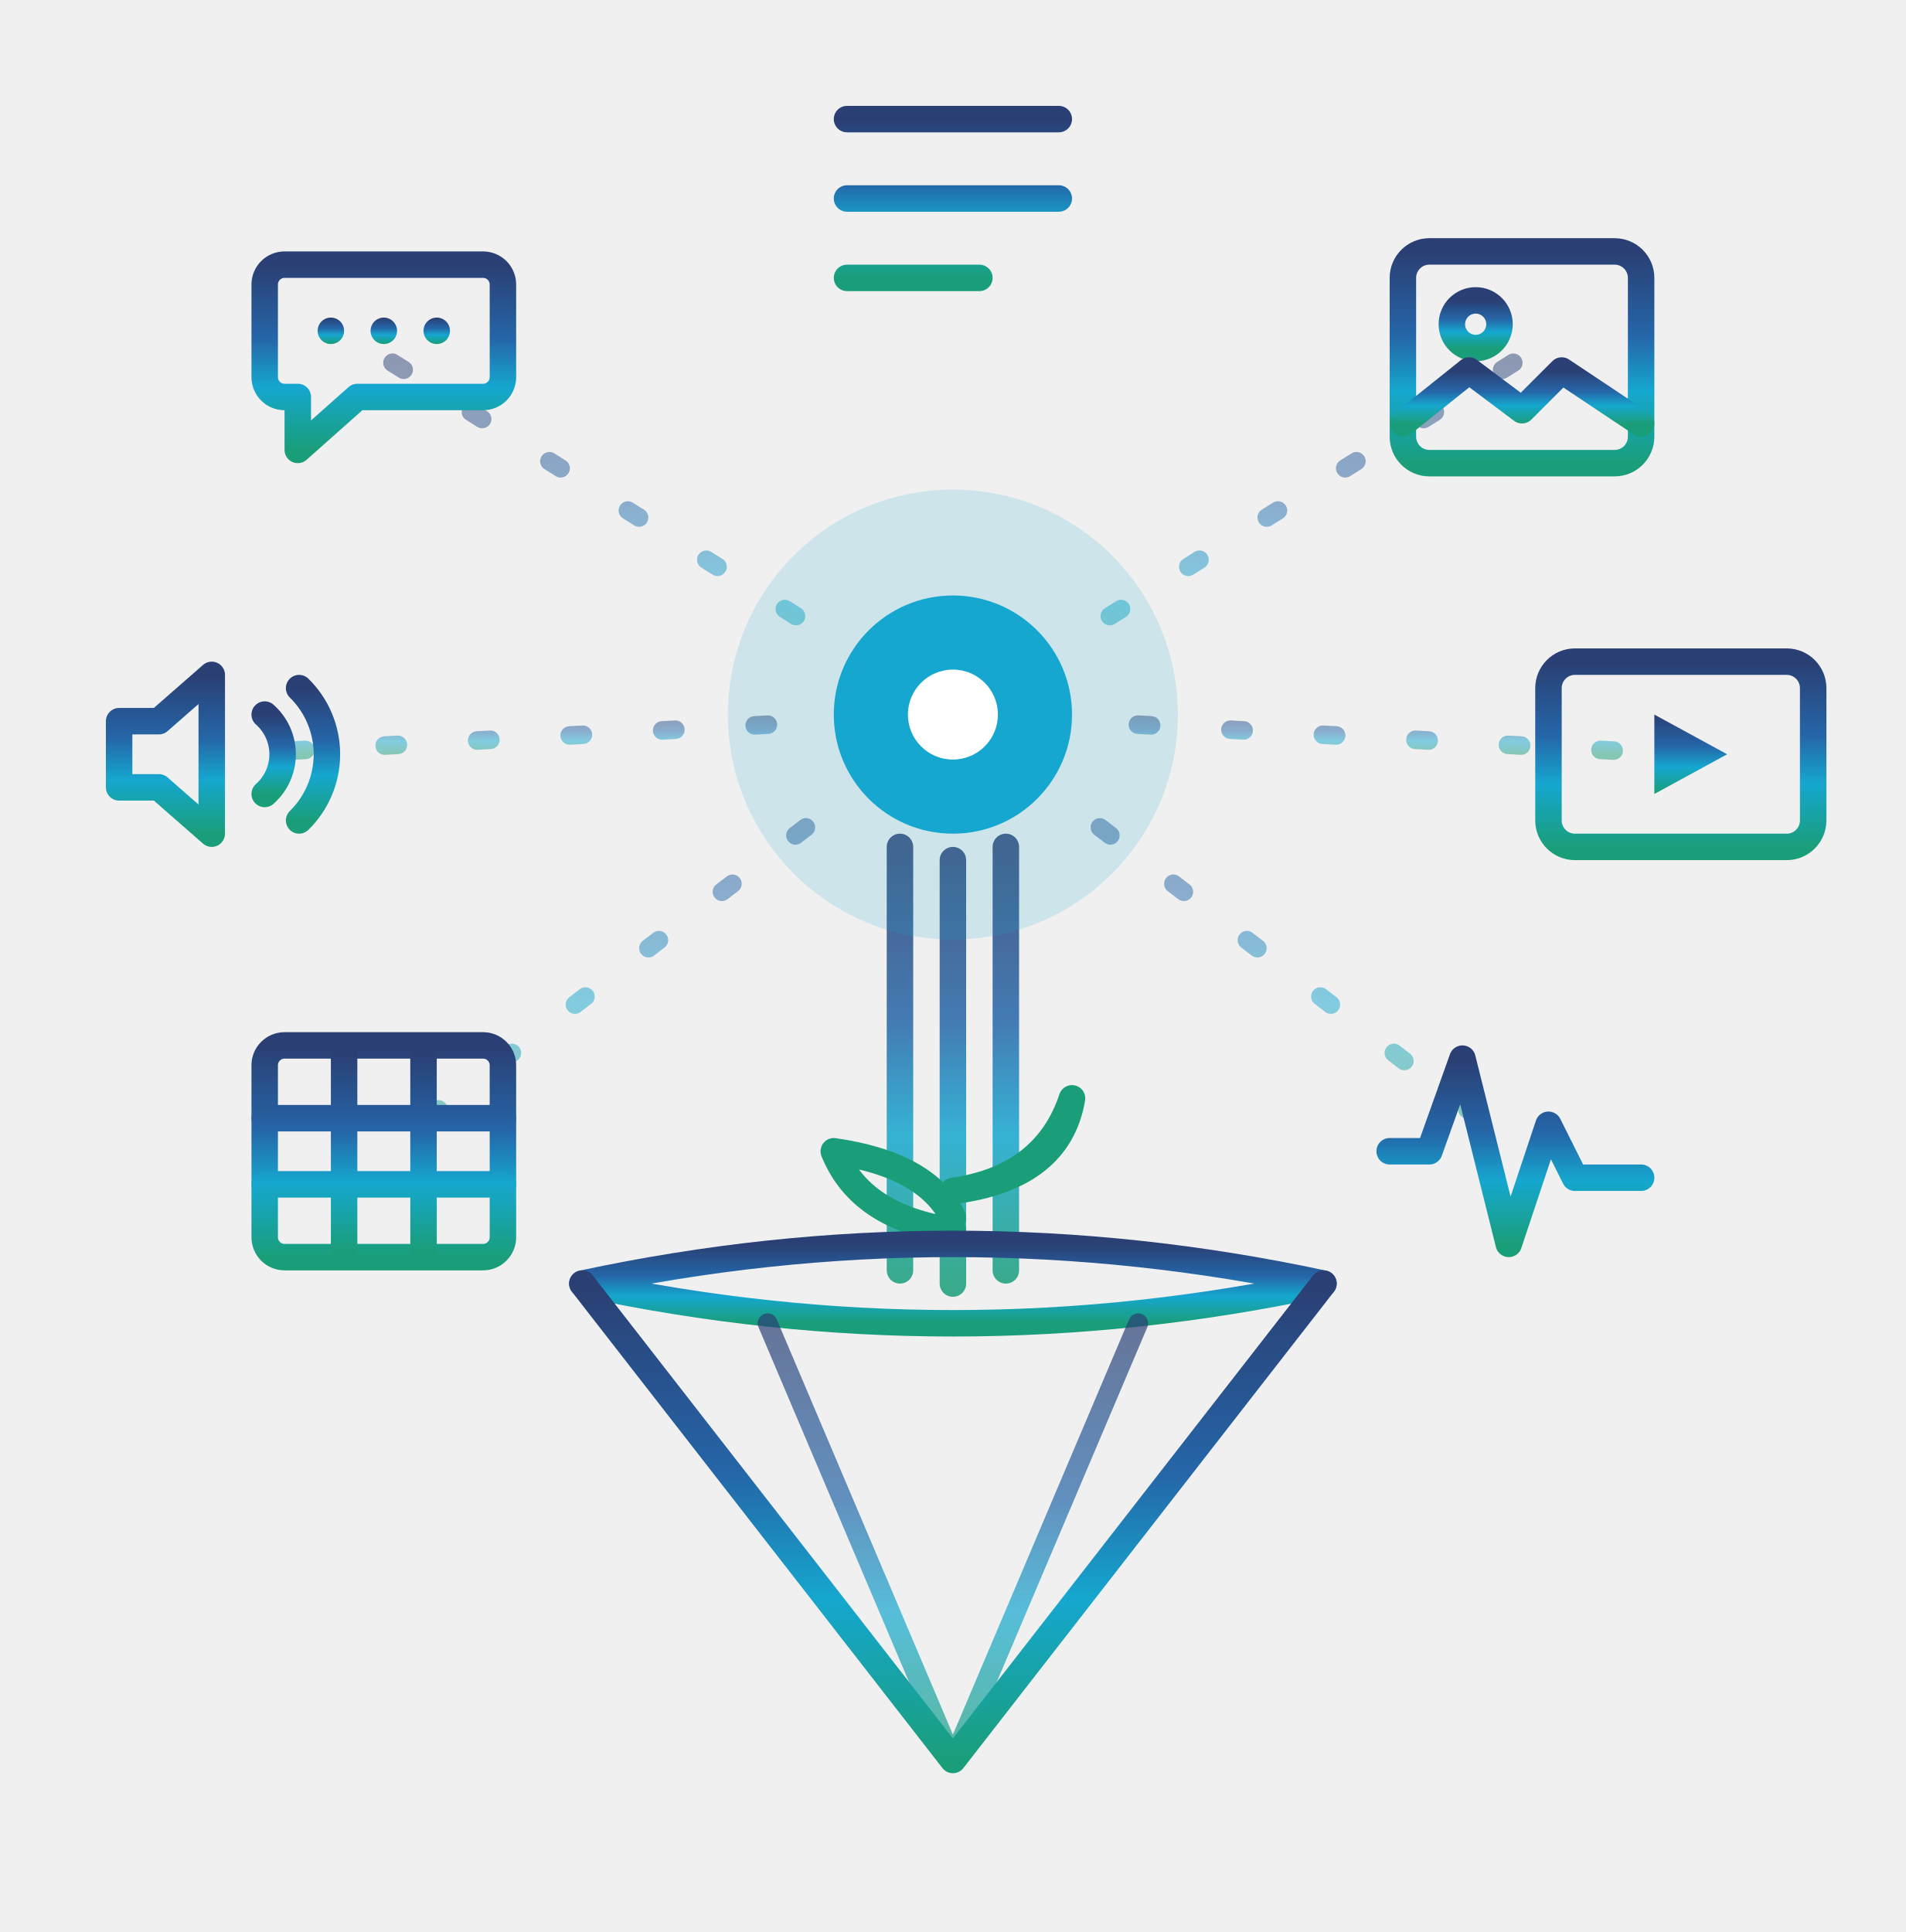
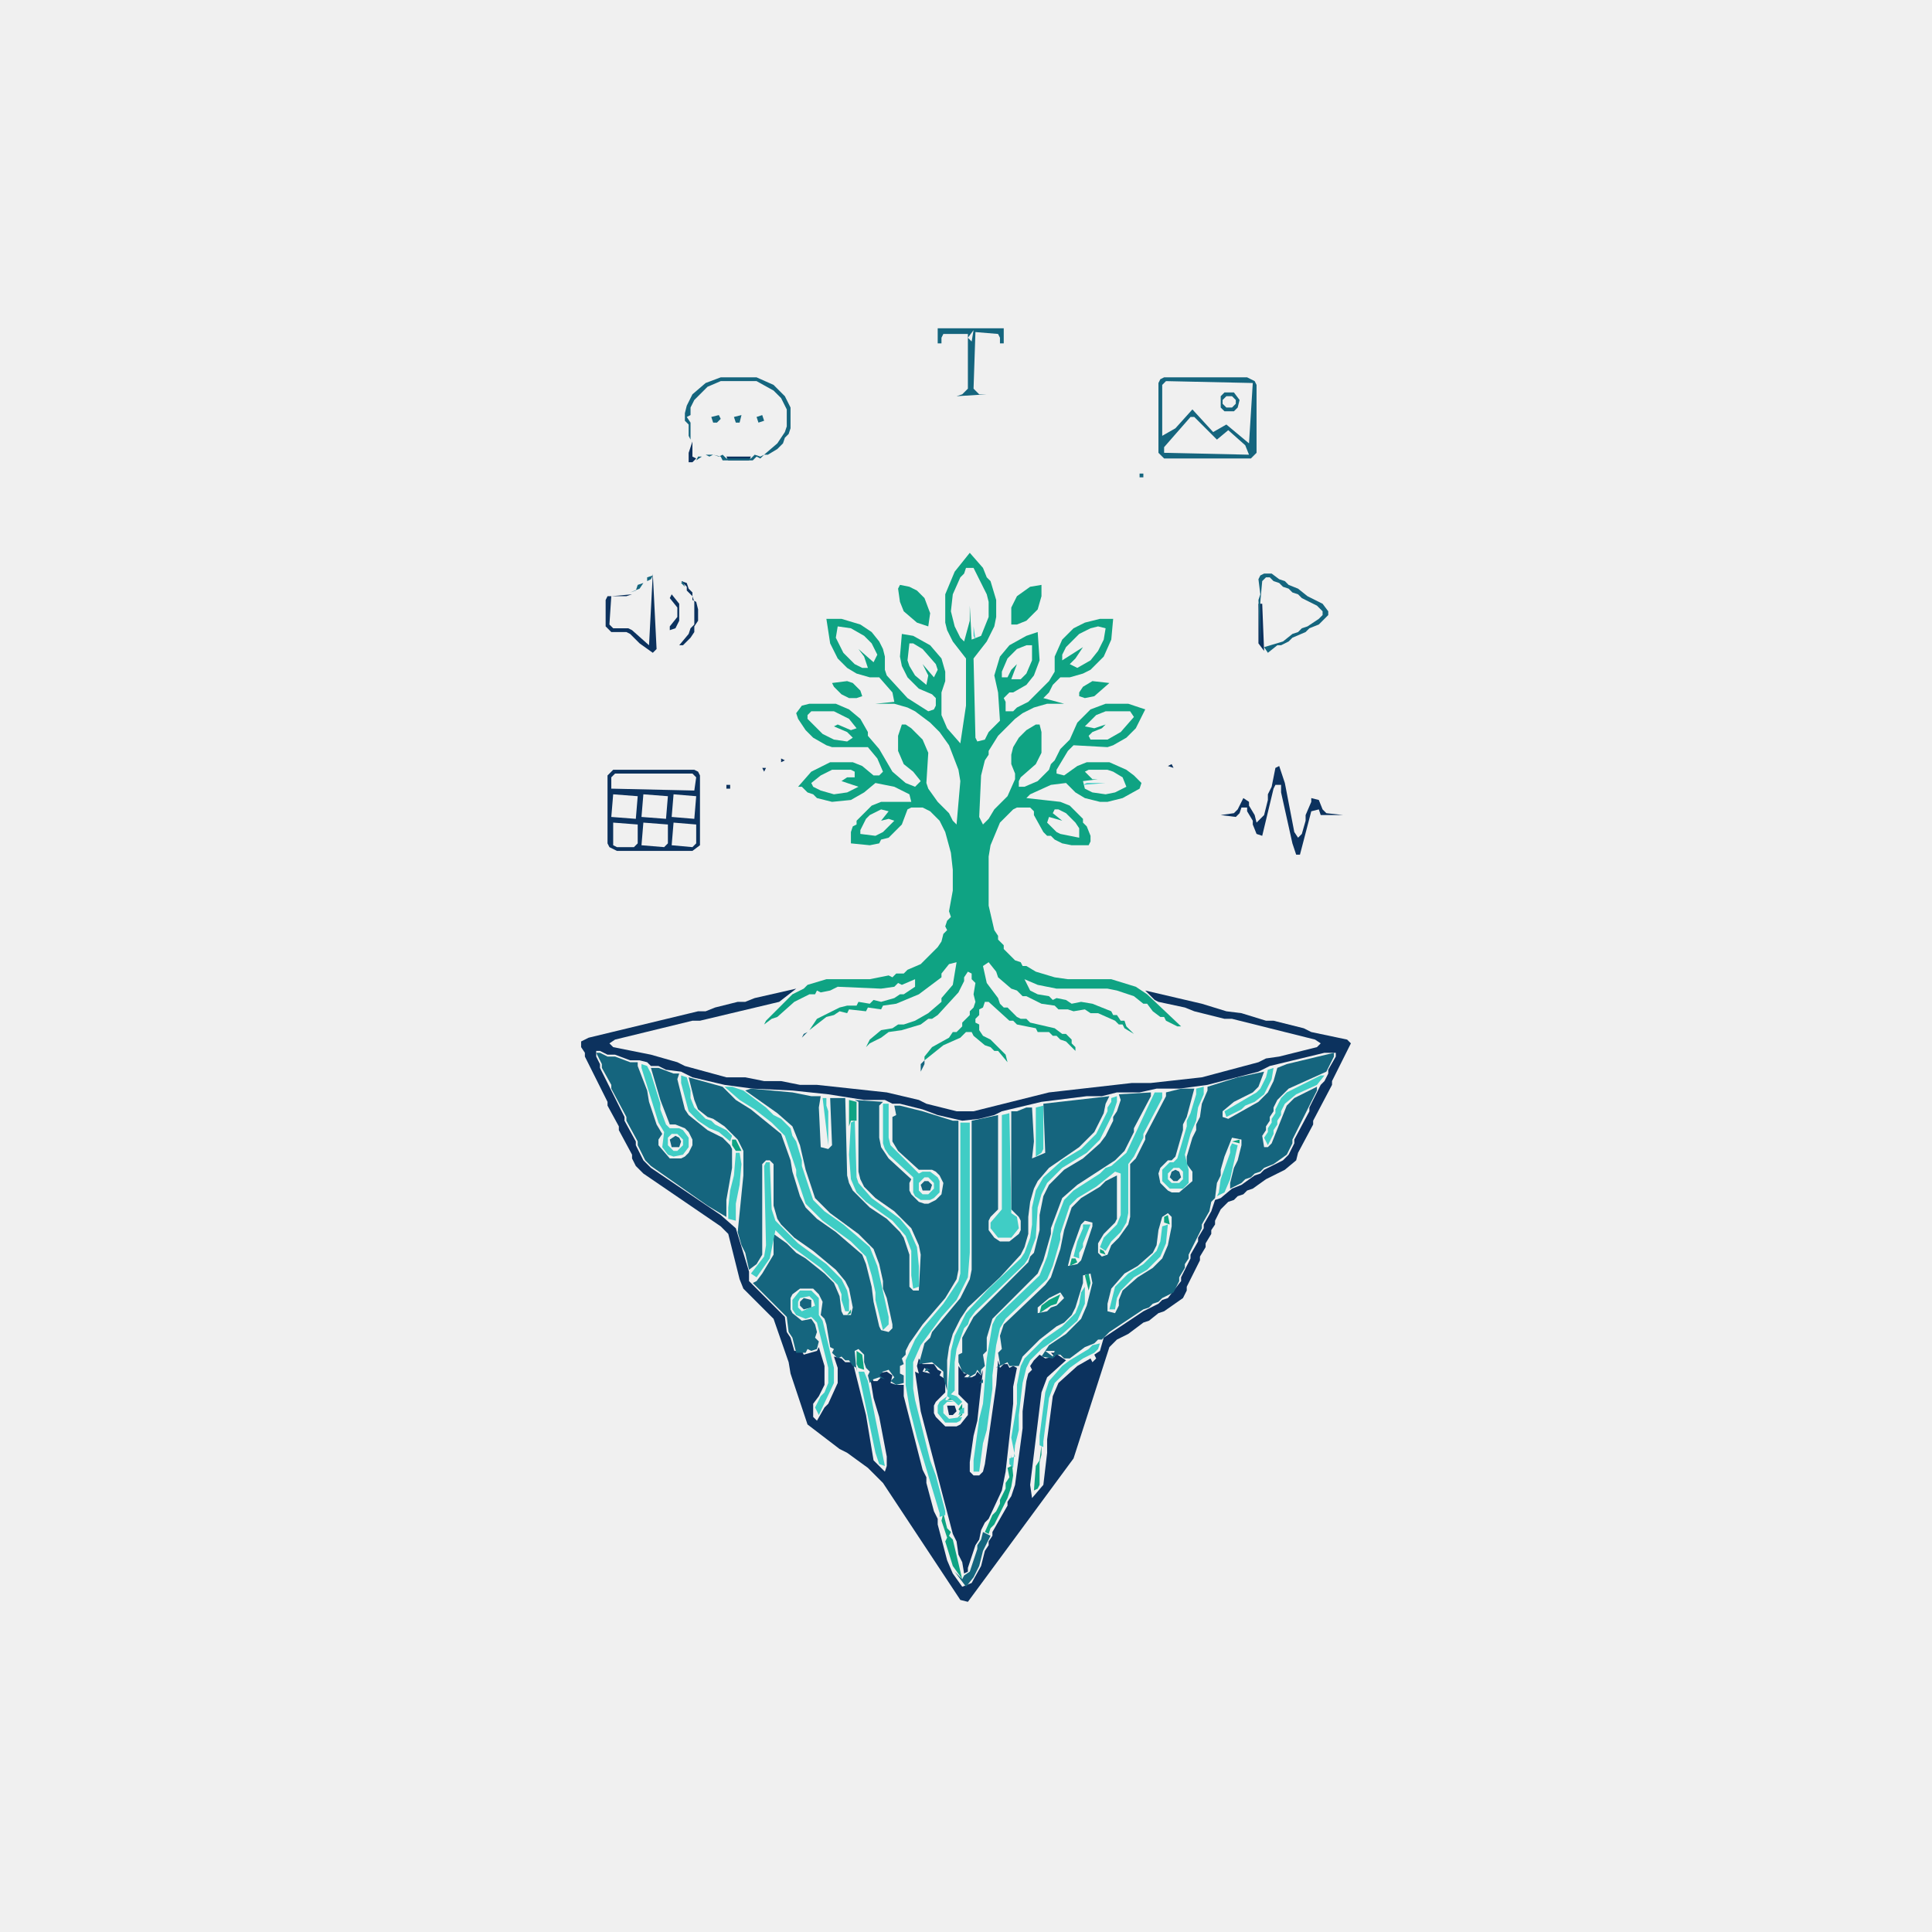
- <svg xmlns="http://www.w3.org/2000/svg" viewBox="0 0 144 146" role="img" aria-label="RISE-LAMD — seven data modalities converge into one knowledge node">
-   <defs>
-     <linearGradient id="brand" x1="0" y1="0" x2="0" y2="1">
-       <stop offset="0" stop-color="#2a3f73" />
-       <stop offset="0.4" stop-color="#2566a8" />
-       <stop offset="0.66" stop-color="#15a7cf" />
-       <stop offset="1" stop-color="#1a9e7a" />
-     </linearGradient>
-     <style>
-       .s    { fill:none; stroke:url(#brand); stroke-width:2; stroke-linecap:round; stroke-linejoin:round; }
-       .fill { fill:url(#brand); stroke:none; }
-       .ray  { fill:none; stroke:url(#brand); stroke-width:1.4; stroke-dasharray:1 6; stroke-linecap:round; opacity:0.5; }
-       .node { fill:#15a7cf; }
-       .glow { fill:#15a7cf; opacity:0.16; }
-       .core { fill:#ffffff; }
-       .grow { fill:none; stroke:#1a9e7a; stroke-width:2; stroke-linecap:round; stroke-linejoin:round; }
-     </style>
-     <g id="ic-text" class="s">
-       <path d="M4 6h16M4 12h16M4 18h10" />
-     </g>
-     <g id="ic-dialogue" class="s">
-       <path d="M3 6.5A1.5 1.5 0 0 1 4.5 5h15A1.5 1.5 0 0 1 21 6.5v7A1.5 1.5 0 0 1 19.5 15H10l-4.5 4V15H4.5A1.5 1.5 0 0 1 3 13.5z" />
-       <circle class="fill" cx="8" cy="10" r="1" />
-       <circle class="fill" cx="12" cy="10" r="1" />
-       <circle class="fill" cx="16" cy="10" r="1" />
-     </g>
-     <g id="ic-image" class="s">
-       <rect x="3" y="4" width="18" height="16" rx="2" />
-       <circle cx="8.5" cy="9.5" r="1.8" />
-       <path d="M3 17l5-4 4 3 3-3 6 4" />
-     </g>
-     <g id="ic-audio" class="s">
-       <path d="M4 9.5h3l4-3.5v12l-4-3.5H4z" />
-       <path d="M15 9a4 4 0 0 1 0 6" />
-       <path d="M17.6 7a7 7 0 0 1 0 10" />
-     </g>
-     <g id="ic-video" class="s">
-       <rect x="2" y="5" width="20" height="14" rx="2" />
-       <path class="fill" d="M10 9l5.5 3-5.5 3z" />
-     </g>
-     <g id="ic-table" class="s">
-       <rect x="3" y="4" width="18" height="16" rx="1.5" />
-       <path d="M3 9.5h18M3 14.5h18M9 4.5v15M15 4.5v15" />
-     </g>
-     <g id="ic-signal" class="s">
-       <path d="M2 12h3l2.5-7 3.5 14 3-9 2 4h5" />
-     </g>
-   </defs>
-   <g class="ray">
-     <path d="M72 54 72 15" />
-     <path d="M72 54 29 27" />
-     <path d="M72 54 115 27" />
-     <path d="M72 54 17 57" />
-     <path d="M72 54 127 57" />
-     <path d="M72 54 29 87" />
-     <path d="M72 54 115 87" />
-   </g>
-   <use href="#ic-text" x="60" y="3" />
-   <use href="#ic-dialogue" x="17" y="15" />
-   <use href="#ic-image" x="103" y="15" />
-   <use href="#ic-audio" x="5" y="45" />
-   <use href="#ic-video" x="115" y="45" />
-   <use href="#ic-table" x="17" y="75" />
-   <use href="#ic-signal" x="103" y="75" />
-   <path class="s" d="M68 64V96M72 65V97M76 64V96" stroke-width="1.7" opacity="0.85" />
-   <g class="grow">
-     <path d="M72 93q-7-1-9-6 7 1 9 5" />
-     <path d="M72 90q7-1 9-7-1 6-9 7" />
-   </g>
-   <g class="s">
-     <path d="M44 97Q72 91 100 97Q72 103 44 97Z" />
-     <path d="M44 97 72 133 100 97" />
-     <path d="M58 100 72 133M86 100 72 133" stroke-width="1.5" opacity="0.7" />
-   </g>
-   <circle class="glow" cx="72" cy="54" r="17" />
-   <circle class="node" cx="72" cy="54" r="9" />
-   <circle class="core" cx="72" cy="54" r="3.4" />
+ <svg xmlns="http://www.w3.org/2000/svg" viewBox="0 0 1024 1024" width="100%" height="100%">
+   <style> path { fill-rule: evenodd; } </style>
+   <path d="M 502,745 L 503,750 L 505,750 L 507,748 L 506,745 Z M 487,720 L 486,724 L 487,728 L 485,727 L 488,748 L 505,813 L 507,817 L 508,824 L 510,828 L 511,834 L 513,833 L 513,831 L 517,819 L 519,816 L 520,811 L 522,807 L 524,805 L 531,790 L 533,780 L 537,744 L 537,735 L 539,725 L 537,724 L 535,725 L 534,723 L 532,723 L 530,725 L 529,721 L 528,734 L 522,776 L 521,780 L 519,782 L 516,782 L 514,780 L 514,775 L 516,761 L 518,753 L 521,726 L 520,729 L 518,727 L 517,729 L 515,730 L 511,730 L 513,728 L 511,728 L 508,724 L 508,739 L 513,744 L 513,750 L 509,755 L 507,756 L 501,756 L 496,751 L 495,749 L 495,745 L 496,743 L 501,738 L 501,731 L 498,729 L 499,727 L 497,726 L 495,723 L 489,723 Z M 490,725 L 493,728 L 489,727 Z M 308,552 L 308,555 L 310,558 L 310,560 L 322,584 L 322,586 L 328,597 L 328,599 L 335,612 L 335,614 L 337,618 L 341,622 L 382,650 L 386,654 L 392,678 L 394,683 L 410,699 L 418,722 L 419,728 L 428,755 L 445,768 L 449,770 L 460,778 L 468,786 L 509,848 L 513,849 L 569,773 L 588,714 L 592,710 L 598,707 L 606,701 L 609,700 L 614,696 L 617,695 L 627,688 L 629,684 L 629,682 L 636,668 L 636,666 L 639,661 L 639,659 L 642,654 L 642,652 L 644,649 L 644,647 L 647,641 L 651,637 L 654,636 L 656,634 L 659,633 L 661,631 L 664,630 L 671,625 L 681,620 L 687,615 L 688,611 L 696,596 L 696,594 L 706,575 L 706,573 L 716,553 L 714,551 L 695,547 L 691,545 L 675,541 L 671,541 L 658,537 L 650,536 L 637,532 L 607,525 L 612,530 L 614,531 L 628,534 L 633,536 L 649,540 L 653,540 L 697,551 L 700,553 L 698,555 L 678,560 L 671,561 L 667,563 L 637,571 L 610,574 L 600,574 L 556,579 L 516,589 L 507,589 L 491,585 L 487,583 L 470,579 L 433,575 L 424,575 L 414,573 L 405,573 L 395,571 L 385,571 L 363,565 L 359,563 L 345,559 L 325,555 L 323,553 L 326,551 L 367,541 L 371,541 L 413,531 L 422,524 L 400,529 L 395,531 L 391,531 L 379,534 L 374,536 L 370,536 L 312,550 Z M 316,557 L 318,557 L 322,559 L 326,559 L 334,562 L 339,562 L 343,563 L 345,565 L 349,565 L 353,567 L 361,568 L 367,571 L 384,575 L 399,577 L 420,578 L 439,580 L 458,583 L 469,583 L 473,585 L 477,585 L 489,588 L 497,591 L 510,594 L 519,593 L 527,591 L 531,589 L 552,584 L 576,581 L 584,581 L 592,579 L 604,579 L 613,577 L 625,577 L 640,575 L 667,568 L 673,565 L 702,558 L 708,558 L 708,560 L 704,567 L 704,569 L 702,573 L 700,575 L 694,587 L 694,589 L 686,604 L 686,606 L 683,612 L 680,615 L 670,620 L 668,622 L 665,623 L 658,628 L 653,630 L 647,635 L 644,636 L 642,642 L 638,649 L 638,651 L 635,656 L 635,658 L 631,665 L 631,667 L 626,677 L 626,679 L 619,688 L 616,689 L 614,691 L 606,695 L 585,709 L 583,716 L 580,718 L 581,720 L 579,722 L 578,720 L 571,724 L 561,733 L 558,740 L 555,763 L 555,770 L 553,787 L 547,794 L 546,787 L 552,738 L 555,730 L 565,721 L 559,717 L 555,717 L 557,717 L 559,719 L 554,720 L 551,718 L 548,721 L 546,724 L 547,726 L 545,728 L 544,732 L 542,748 L 542,757 L 538,787 L 536,793 L 534,796 L 534,798 L 526,812 L 526,814 L 524,817 L 524,819 L 522,822 L 520,830 L 515,839 L 510,841 L 505,834 L 502,827 L 497,808 L 497,805 L 495,801 L 491,786 L 491,783 L 489,779 L 479,740 L 479,734 L 475,734 L 472,733 L 473,729 L 470,727 L 465,728 L 467,730 L 465,732 L 463,732 L 461,729 L 463,741 L 466,751 L 470,772 L 470,777 L 469,780 L 463,774 L 459,750 L 452,722 L 448,722 L 446,720 L 442,719 L 444,725 L 444,733 L 439,744 L 437,746 L 433,753 L 431,751 L 431,744 L 434,740 L 437,734 L 437,724 L 434,714 L 433,716 L 426,718 L 425,716 L 421,716 L 419,709 L 417,706 L 416,698 L 397,679 L 397,674 L 390,651 L 382,644 L 345,619 L 341,615 L 337,607 L 337,605 L 331,594 L 331,592 L 318,566 L 318,564 L 316,560 Z M 385,416 L 385,418 L 387,418 L 387,416 Z M 322,411 L 322,447 L 323,449 L 327,451 L 367,451 L 371,448 L 371,411 L 370,409 L 368,408 L 325,408 Z M 357,436 L 369,437 L 369,447 L 367,449 L 356,448 Z M 341,436 L 354,437 L 354,447 L 352,449 L 340,448 Z M 325,436 L 338,437 L 338,447 L 336,449 L 327,449 L 325,448 Z M 357,421 L 369,422 L 368,434 L 356,433 Z M 341,421 L 354,422 L 353,434 L 340,433 Z M 325,421 L 338,422 L 337,434 L 324,433 Z M 324,418 L 324,412 L 326,410 L 367,410 L 369,412 L 368,419 Z M 406,407 L 404,407 L 405,409 Z M 678,406 L 676,407 L 674,417 L 672,421 L 672,424 L 670,432 L 666,436 L 665,432 L 662,427 L 662,425 L 659,423 L 656,429 L 654,431 L 647,432 L 655,433 L 657,431 L 658,428 L 661,428 L 661,430 L 664,435 L 664,437 L 666,442 L 669,443 L 675,418 L 676,416 L 679,416 L 679,420 L 685,447 L 687,453 L 689,453 L 695,430 L 699,429 L 700,432 L 712,432 L 703,431 L 701,429 L 699,424 L 695,423 L 695,425 L 692,432 L 692,435 L 690,442 L 688,444 L 686,441 L 681,415 Z M 619,406 L 622,407 L 621,405 Z M 414,402 L 414,404 L 416,403 Z M 667,320 L 667,341 L 670,345 L 669,320 Z M 356,315 L 355,317 L 359,322 L 359,327 L 355,332 L 355,334 L 358,333 L 360,329 L 360,320 Z M 361,308 L 364,311 L 364,313 L 367,316 L 368,319 L 368,331 L 366,333 L 365,336 L 360,342 L 362,342 L 366,338 L 368,335 L 368,332 L 370,329 L 370,323 L 369,319 L 367,318 L 367,314 L 365,312 L 364,309 Z M 346,304 L 344,342 L 335,334 L 333,333 L 325,333 L 323,331 L 324,316 L 335,315 L 332,316 L 322,316 L 321,318 L 321,332 L 324,335 L 332,335 L 334,336 L 339,341 L 346,346 L 348,344 Z M 385,242 L 386,244 L 397,244 L 398,242 Z M 367,230 L 367,234 L 365,240 L 365,245 L 367,245 L 369,243 L 367,242 Z" fill="#0c325e" />
+   <path d="M 500,802 L 499,806 L 502,815 L 501,817 L 505,830 L 510,837 L 505,816 L 503,814 L 504,812 L 502,810 Z M 536,771 L 536,777 L 534,778 L 535,783 L 533,786 L 533,789 L 530,795 L 530,797 L 528,801 L 526,803 L 522,812 L 524,813 L 525,810 L 527,808 L 534,794 L 536,788 L 537,782 Z M 552,766 L 551,774 L 549,777 L 548,790 L 550,789 L 551,787 L 551,775 L 552,771 Z M 510,744 L 508,747 L 510,749 L 507,752 L 510,750 Z M 507,742 L 505,740 L 502,742 Z M 454,716 L 454,723 L 455,725 L 458,726 L 457,718 Z M 451,694 L 449,697 L 451,696 Z M 562,686 L 556,689 L 552,692 L 551,696 L 557,692 L 560,691 Z M 577,675 L 575,676 L 577,684 L 578,680 Z M 570,667 L 568,667 L 567,671 L 571,669 Z M 583,662 L 583,664 L 586,665 L 585,663 Z M 619,644 L 617,645 L 617,648 L 620,649 Z M 653,605 L 657,606 L 657,604 Z M 388,604 L 388,607 L 390,610 L 393,610 L 390,604 Z M 450,583 L 450,597 L 451,594 L 454,594 L 454,584 Z M 588,362 L 579,361 L 574,364 L 572,367 L 572,369 L 575,370 L 580,369 Z M 441,362 L 442,364 L 446,368 L 450,370 L 454,370 L 457,369 L 456,366 L 452,362 L 449,361 Z M 552,310 L 546,311 L 539,316 L 536,322 L 536,331 L 539,331 L 544,329 L 550,323 L 552,316 Z M 477,310 L 476,312 L 477,319 L 479,324 L 486,330 L 492,332 L 493,325 L 490,317 L 486,313 L 482,311 Z M 438,328 L 440,341 L 444,349 L 449,354 L 454,357 L 461,359 L 466,359 L 473,367 L 474,372 L 464,373 L 474,373 L 481,375 L 485,377 L 493,383 L 498,388 L 503,395 L 508,408 L 509,414 L 507,437 L 505,435 L 503,431 L 497,425 L 492,418 L 491,415 L 492,399 L 489,392 L 483,386 L 480,384 L 478,384 L 476,390 L 476,398 L 479,405 L 484,409 L 488,414 L 485,417 L 480,415 L 473,409 L 466,397 L 460,390 L 460,388 L 456,381 L 450,376 L 443,373 L 429,373 L 425,374 L 422,378 L 423,381 L 427,387 L 431,391 L 438,395 L 441,396 L 460,396 L 465,402 L 468,409 L 466,411 L 463,411 L 457,406 L 452,404 L 440,404 L 430,409 L 423,417 L 425,417 L 428,420 L 431,421 L 433,423 L 441,425 L 451,424 L 458,420 L 464,415 L 474,417 L 482,421 L 483,425 L 467,425 L 462,427 L 454,435 L 454,437 L 452,438 L 451,441 L 451,447 L 461,448 L 466,447 L 467,445 L 471,444 L 478,437 L 481,429 L 483,428 L 489,428 L 493,430 L 498,435 L 501,441 L 504,452 L 505,461 L 505,472 L 503,483 L 504,486 L 502,488 L 501,491 L 502,493 L 500,495 L 499,499 L 497,502 L 488,511 L 481,514 L 479,516 L 475,516 L 473,518 L 471,517 L 461,519 L 438,519 L 428,522 L 426,524 L 420,527 L 406,541 L 405,543 L 409,540 L 412,539 L 421,531 L 429,527 L 432,527 L 433,525 L 435,526 L 440,525 L 444,523 L 467,524 L 474,523 L 476,521 L 478,522 L 485,519 L 485,523 L 479,527 L 477,527 L 474,529 L 467,531 L 463,530 L 461,532 L 455,531 L 454,533 L 449,533 L 445,534 L 433,540 L 429,546 L 438,539 L 442,538 L 445,536 L 449,537 L 450,535 L 459,536 L 460,534 L 467,535 L 468,533 L 475,532 L 487,527 L 499,518 L 499,516 L 503,511 L 507,510 L 505,522 L 499,529 L 499,531 L 492,537 L 485,541 L 479,543 L 476,543 L 473,545 L 467,546 L 461,551 L 459,555 L 461,553 L 467,550 L 471,547 L 478,546 L 488,543 L 492,540 L 494,540 L 497,538 L 508,526 L 511,520 L 511,518 L 513,515 L 515,516 L 515,519 L 517,521 L 516,527 L 517,531 L 516,534 L 514,536 L 514,538 L 510,542 L 510,544 L 507,547 L 505,547 L 503,550 L 494,555 L 490,560 L 490,562 L 500,554 L 509,550 L 512,547 L 515,547 L 516,549 L 522,554 L 525,555 L 527,557 L 529,557 L 534,563 L 533,559 L 525,551 L 521,549 L 519,546 L 519,543 L 517,542 L 517,540 L 519,538 L 519,535 L 521,534 L 522,531 L 524,531 L 535,541 L 537,541 L 539,543 L 549,545 L 550,547 L 556,547 L 558,549 L 560,549 L 562,551 L 565,552 L 570,557 L 570,555 L 568,553 L 568,551 L 565,548 L 563,548 L 559,545 L 546,542 L 544,540 L 541,540 L 539,539 L 534,534 L 532,534 L 530,532 L 529,529 L 523,521 L 521,512 L 524,510 L 528,515 L 529,518 L 536,524 L 539,525 L 542,528 L 544,528 L 552,532 L 559,533 L 561,535 L 566,535 L 569,536 L 575,535 L 578,537 L 582,537 L 591,541 L 593,543 L 595,543 L 596,545 L 601,548 L 597,544 L 596,541 L 594,541 L 592,538 L 590,538 L 589,536 L 579,532 L 573,531 L 568,532 L 565,530 L 560,529 L 558,530 L 556,528 L 550,527 L 546,525 L 543,519 L 550,522 L 560,524 L 587,524 L 592,525 L 601,528 L 606,532 L 608,532 L 611,536 L 615,539 L 617,539 L 618,541 L 624,544 L 628,544 L 626,544 L 608,527 L 602,523 L 589,519 L 566,519 L 559,518 L 549,515 L 544,512 L 542,512 L 541,510 L 538,509 L 532,503 L 532,501 L 529,498 L 529,496 L 527,493 L 524,480 L 524,454 L 525,448 L 530,436 L 537,429 L 539,428 L 546,428 L 548,430 L 548,432 L 553,441 L 555,443 L 557,443 L 559,445 L 563,447 L 568,448 L 577,448 L 578,446 L 578,443 L 576,438 L 574,436 L 574,434 L 567,427 L 562,425 L 544,423 L 546,421 L 557,416 L 565,415 L 570,420 L 575,423 L 583,425 L 587,425 L 595,423 L 604,418 L 605,415 L 601,411 L 597,408 L 588,404 L 576,404 L 571,406 L 564,411 L 560,410 L 560,408 L 566,398 L 569,395 L 587,396 L 590,395 L 597,391 L 602,386 L 607,376 L 598,373 L 586,373 L 578,376 L 571,383 L 567,392 L 562,397 L 559,403 L 557,405 L 556,408 L 550,414 L 543,417 L 540,417 L 540,414 L 541,412 L 549,405 L 552,399 L 552,388 L 551,384 L 549,384 L 544,387 L 540,391 L 537,396 L 536,400 L 536,405 L 538,410 L 538,413 L 534,422 L 527,429 L 524,434 L 521,437 L 519,433 L 520,411 L 522,403 L 524,400 L 524,398 L 529,390 L 538,381 L 542,378 L 548,375 L 555,373 L 564,373 L 553,370 L 556,367 L 558,363 L 562,359 L 567,359 L 574,357 L 578,355 L 585,348 L 589,339 L 590,328 L 583,328 L 575,330 L 569,333 L 563,339 L 559,348 L 559,356 L 556,361 L 545,372 L 539,375 L 537,377 L 533,377 L 533,372 L 532,370 L 535,367 L 537,367 L 544,363 L 548,358 L 551,350 L 550,335 L 544,337 L 535,342 L 530,348 L 527,358 L 529,367 L 530,382 L 524,388 L 522,392 L 518,393 L 517,391 L 516,349 L 523,340 L 527,332 L 528,327 L 528,318 L 525,308 L 523,306 L 521,301 L 514,293 L 506,303 L 501,315 L 501,330 L 502,334 L 505,340 L 512,349 L 512,374 L 509,394 L 502,386 L 499,379 L 499,367 L 501,361 L 501,356 L 499,349 L 493,342 L 484,337 L 478,336 L 477,348 L 478,353 L 481,359 L 487,365 L 494,368 L 496,370 L 496,374 L 495,376 L 492,377 L 481,370 L 470,358 L 469,355 L 469,348 L 468,344 L 466,340 L 462,335 L 456,331 L 446,328 Z M 559,429 L 561,429 L 565,431 L 570,436 L 572,439 L 572,444 L 562,442 L 560,441 L 555,436 L 556,433 L 563,435 L 558,431 Z M 474,435 L 468,441 L 464,443 L 456,442 L 456,440 L 459,434 L 461,432 L 467,429 L 471,430 L 467,435 L 471,434 Z M 575,409 L 577,408 L 587,408 L 590,409 L 595,412 L 597,417 L 591,420 L 586,421 L 579,420 L 575,418 L 574,414 L 582,413 L 579,413 Z M 430,415 L 435,411 L 441,408 L 451,408 L 453,409 L 453,412 L 449,412 L 446,414 L 455,417 L 449,420 L 442,421 L 435,419 L 431,417 Z M 601,380 L 594,388 L 587,392 L 578,392 L 577,390 L 579,388 L 584,386 L 586,384 L 580,386 L 575,385 L 581,379 L 586,377 L 599,377 Z M 428,379 L 430,377 L 442,377 L 450,381 L 454,386 L 451,387 L 444,384 L 442,385 L 449,388 L 452,391 L 449,393 L 442,392 L 436,389 L 428,381 Z M 547,342 L 547,350 L 544,357 L 541,360 L 536,360 L 539,352 L 536,355 L 534,359 L 531,359 L 531,356 L 534,349 L 539,344 L 544,342 Z M 482,341 L 484,341 L 489,344 L 496,352 L 497,355 L 495,359 L 489,352 L 492,358 L 491,363 L 485,358 L 482,353 L 481,350 Z M 586,333 L 585,339 L 582,345 L 578,350 L 571,354 L 567,352 L 570,349 L 574,343 L 563,350 L 563,347 L 565,343 L 572,336 L 578,333 L 582,332 Z M 444,332 L 451,333 L 458,337 L 462,341 L 465,347 L 463,351 L 455,344 L 458,348 L 460,354 L 457,354 L 453,352 L 447,346 L 443,338 Z M 516,301 L 523,315 L 524,319 L 524,327 L 520,337 L 515,339 L 514,321 L 514,329 L 511,340 L 509,338 L 506,332 L 504,324 L 505,315 L 509,306 L 511,304 L 512,301 Z" fill="#0fa383" />
+   <path d="M 521,812 L 520,816 L 518,819 L 518,821 L 514,833 L 511,835 L 510,837 L 506,833 L 512,841 L 516,836 L 519,830 L 521,822 L 525,814 Z M 521,731 L 519,733 L 521,733 Z M 493,726 L 491,725 L 490,727 Z M 424,690 L 424,692 L 426,694 L 430,693 L 430,689 L 426,688 Z M 490,626 L 488,628 L 489,631 L 493,631 L 494,628 L 492,626 Z M 623,620 L 621,621 L 620,624 L 622,626 L 624,626 L 626,624 L 625,621 Z M 355,604 L 356,608 L 360,608 L 361,605 L 360,603 L 358,602 Z M 588,581 L 553,585 L 554,611 L 547,614 L 548,605 L 547,587 L 544,587 L 539,589 L 536,589 L 536,641 L 540,645 L 541,647 L 541,652 L 540,654 L 535,658 L 530,658 L 527,656 L 524,652 L 524,647 L 525,645 L 529,641 L 529,591 L 515,594 L 515,673 L 514,678 L 509,688 L 494,706 L 493,709 L 490,712 L 487,723 L 494,722 L 500,727 L 500,730 L 502,737 L 502,721 L 503,714 L 505,707 L 509,699 L 513,693 L 530,677 L 541,665 L 543,661 L 545,654 L 545,645 L 546,637 L 548,630 L 550,626 L 556,619 L 572,608 L 580,600 L 585,590 L 586,585 Z M 610,579 L 593,580 L 594,583 L 592,589 L 590,592 L 590,594 L 586,602 L 583,606 L 574,614 L 564,620 L 556,628 L 553,634 L 551,644 L 551,652 L 548,664 L 546,666 L 545,669 L 516,698 L 510,709 L 510,717 L 508,718 L 508,722 L 510,727 L 514,729 L 512,731 L 517,728 L 518,726 L 520,729 L 520,726 L 522,724 L 521,718 L 523,716 L 523,709 L 526,699 L 550,675 L 553,668 L 557,654 L 557,651 L 563,635 L 571,628 L 591,615 L 596,610 L 601,600 L 601,598 L 610,581 Z M 365,571 L 368,583 L 370,588 L 375,592 L 378,593 L 384,597 L 391,604 L 394,610 L 394,623 L 391,653 L 393,660 L 395,664 L 397,673 L 401,670 L 404,665 L 404,617 L 406,615 L 408,615 L 410,617 L 410,639 L 412,646 L 414,649 L 421,656 L 431,663 L 443,673 L 448,679 L 450,683 L 452,693 L 451,697 L 447,697 L 446,695 L 445,687 L 442,680 L 437,675 L 427,667 L 422,664 L 417,659 L 410,654 L 410,665 L 404,675 L 401,679 L 399,680 L 417,698 L 418,706 L 420,709 L 422,717 L 427,717 L 428,715 L 430,716 L 433,715 L 434,711 L 432,709 L 433,706 L 432,702 L 430,699 L 425,700 L 420,696 L 419,694 L 419,688 L 420,686 L 424,683 L 431,683 L 434,686 L 436,690 L 435,697 L 437,699 L 438,702 L 440,714 L 442,715 L 441,717 L 444,720 L 446,719 L 448,721 L 450,721 L 452,724 L 454,725 L 454,727 L 453,716 L 455,715 L 458,718 L 458,722 L 459,725 L 461,727 L 460,729 L 461,733 L 463,731 L 466,730 L 469,731 L 466,729 L 468,727 L 471,726 L 474,730 L 472,732 L 475,734 L 479,733 L 479,729 L 477,728 L 477,724 L 479,723 L 478,720 L 480,718 L 480,716 L 482,712 L 489,702 L 501,688 L 507,678 L 508,673 L 508,594 L 505,594 L 489,589 L 477,586 L 474,586 L 475,591 L 473,592 L 473,605 L 476,610 L 487,620 L 494,620 L 496,621 L 498,623 L 500,627 L 499,633 L 496,636 L 492,638 L 490,638 L 487,637 L 483,633 L 482,631 L 482,627 L 483,625 L 471,614 L 467,608 L 466,603 L 466,586 L 468,584 L 453,583 L 455,584 L 455,621 L 456,625 L 458,629 L 464,635 L 474,642 L 483,651 L 487,660 L 488,665 L 487,684 L 484,684 L 482,682 L 482,665 L 479,656 L 477,653 L 470,646 L 461,640 L 452,631 L 450,627 L 449,623 L 448,582 L 440,582 L 441,607 L 439,609 L 435,608 L 434,587 L 435,581 L 438,581 L 430,581 L 420,579 L 398,577 L 395,578 L 412,590 L 420,597 L 424,607 L 427,620 L 432,635 L 440,643 L 455,654 L 463,662 L 466,670 L 468,679 L 468,683 L 470,688 L 473,702 L 473,704 L 471,706 L 467,705 L 466,703 L 463,690 L 462,682 L 459,670 L 457,665 L 443,653 L 433,646 L 427,640 L 424,634 L 420,621 L 419,615 L 414,601 L 398,588 L 390,583 L 383,576 Z M 490,562 L 488,564 L 488,568 L 490,564 Z M 707,558 L 682,564 L 677,566 L 675,573 L 672,579 L 667,584 L 651,593 L 648,592 L 648,589 L 654,584 L 664,579 L 667,576 L 670,568 L 656,571 L 640,576 L 640,578 L 637,585 L 636,592 L 634,596 L 634,599 L 632,603 L 629,613 L 629,617 L 632,621 L 632,626 L 625,632 L 621,632 L 619,631 L 615,627 L 614,622 L 615,619 L 619,615 L 621,615 L 623,613 L 627,599 L 627,596 L 629,592 L 633,577 L 626,577 L 618,579 L 618,581 L 607,602 L 607,604 L 602,614 L 599,617 L 599,645 L 598,649 L 593,656 L 589,660 L 587,665 L 584,666 L 582,664 L 582,659 L 585,654 L 591,648 L 592,646 L 592,623 L 586,626 L 583,629 L 573,635 L 568,640 L 564,652 L 562,662 L 557,677 L 554,681 L 532,702 L 530,708 L 531,715 L 529,717 L 530,723 L 528,725 L 534,722 L 535,724 L 540,724 L 542,719 L 551,710 L 560,703 L 564,701 L 568,697 L 570,693 L 574,680 L 574,676 L 578,675 L 579,680 L 576,692 L 573,699 L 565,707 L 556,713 L 552,719 L 558,720 L 560,718 L 562,718 L 564,720 L 567,720 L 575,714 L 580,712 L 582,710 L 584,710 L 588,706 L 606,694 L 609,693 L 611,691 L 614,690 L 616,688 L 622,685 L 625,679 L 625,677 L 628,672 L 628,670 L 630,667 L 630,665 L 637,651 L 637,649 L 641,642 L 642,637 L 644,635 L 645,627 L 647,623 L 647,620 L 649,613 L 653,603 L 658,604 L 658,607 L 656,615 L 654,619 L 652,627 L 652,630 L 658,627 L 660,625 L 663,624 L 665,622 L 668,621 L 670,619 L 675,617 L 682,612 L 685,606 L 685,604 L 698,578 L 698,576 L 686,582 L 682,586 L 674,606 L 672,608 L 670,608 L 669,602 L 671,599 L 671,597 L 673,594 L 673,592 L 675,589 L 675,587 L 677,583 L 683,577 L 703,568 L 707,560 Z M 554,716 L 559,716 L 558,719 Z M 562,685 L 564,688 L 560,692 L 557,693 L 555,695 L 550,696 L 550,693 L 556,688 Z M 579,648 L 579,650 L 573,668 L 571,670 L 566,671 L 568,663 L 573,649 L 575,647 Z M 619,643 L 621,645 L 621,650 L 619,660 L 616,667 L 611,672 L 603,677 L 595,684 L 593,689 L 593,692 L 591,696 L 587,695 L 587,691 L 589,683 L 596,675 L 603,671 L 611,664 L 613,660 L 614,652 L 616,645 Z M 316,558 L 319,564 L 319,566 L 324,575 L 324,577 L 332,592 L 332,594 L 338,605 L 338,607 L 342,615 L 345,618 L 375,639 L 385,645 L 385,636 L 388,619 L 388,609 L 387,607 L 383,603 L 375,599 L 365,591 L 363,588 L 359,572 L 360,569 L 357,569 L 349,566 L 345,566 L 350,583 L 355,596 L 358,596 L 363,598 L 365,600 L 367,604 L 367,607 L 365,611 L 363,613 L 361,614 L 355,614 L 349,607 L 349,604 L 351,601 L 348,596 L 344,584 L 343,578 L 338,565 L 338,563 L 334,563 L 326,560 L 322,560 L 318,558 Z M 428,547 L 426,548 L 425,550 Z M 341,309 L 338,310 L 337,313 L 334,314 L 327,314 L 334,314 L 339,312 Z M 362,308 L 361,309 L 363,311 Z M 343,308 L 345,307 L 346,305 L 343,306 Z M 674,304 L 670,304 L 668,305 L 667,307 L 668,315 L 667,318 L 668,342 L 668,319 L 669,308 L 671,306 L 673,306 L 675,308 L 678,309 L 680,311 L 683,312 L 685,314 L 688,315 L 690,317 L 698,321 L 701,324 L 701,326 L 699,328 L 693,332 L 690,333 L 688,335 L 685,336 L 680,340 L 670,343 L 672,346 L 677,342 L 679,342 L 683,340 L 685,338 L 692,335 L 694,333 L 699,331 L 704,326 L 704,324 L 701,320 L 693,316 L 688,312 L 683,310 L 681,308 L 678,307 Z M 604,251 L 604,253 L 606,253 L 606,251 Z M 372,242 L 370,242 L 369,244 Z M 401,221 L 402,224 L 405,223 L 404,220 Z M 393,220 L 389,221 L 390,224 L 392,224 Z M 381,220 L 377,221 L 378,224 L 380,224 L 382,222 Z M 649,208 L 647,210 L 647,216 L 649,218 L 654,218 L 656,216 L 657,212 L 654,208 Z M 650,210 L 653,210 L 655,212 L 655,214 L 653,216 L 650,216 L 648,214 L 648,212 Z M 615,201 L 614,203 L 614,240 L 617,243 L 663,243 L 666,240 L 666,204 L 665,202 L 661,200 L 617,200 Z M 617,237 L 631,221 L 633,221 L 645,233 L 651,228 L 660,236 L 662,241 L 617,240 Z M 616,204 L 618,202 L 664,203 L 662,235 L 650,225 L 643,229 L 632,217 L 623,227 L 616,231 Z M 367,209 L 364,215 L 363,219 L 363,223 L 365,225 L 365,231 L 366,233 L 366,224 L 364,221 L 366,220 L 366,216 L 368,212 L 375,205 L 382,202 L 401,202 L 410,207 L 414,211 L 417,217 L 417,226 L 416,229 L 412,235 L 405,241 L 403,242 L 400,241 L 398,243 L 385,243 L 383,241 L 381,242 L 378,241 L 374,241 L 376,242 L 378,241 L 382,242 L 383,244 L 399,244 L 401,242 L 403,243 L 405,241 L 407,241 L 412,238 L 415,235 L 416,232 L 418,230 L 419,227 L 419,216 L 416,210 L 410,204 L 401,200 L 382,200 L 374,203 Z M 497,174 L 497,182 L 499,182 L 499,179 L 500,177 L 513,177 L 513,206 L 510,209 L 507,210 L 523,209 L 519,209 L 516,206 L 517,176 L 529,177 L 530,179 L 530,182 L 532,182 L 532,174 Z M 516,175 L 515,181 L 513,179 Z" fill="#15657e" />
+   <path d="M 511,746 L 509,747 L 508,750 L 511,749 Z M 455,727 L 464,770 L 466,776 L 469,777 L 460,732 L 458,727 Z M 583,712 L 579,713 L 577,715 L 567,721 L 563,724 L 556,732 L 554,738 L 551,761 L 551,766 L 553,767 L 553,770 L 553,764 L 556,741 L 559,733 L 567,725 L 574,720 L 580,717 L 582,715 Z M 424,684 L 420,689 L 420,694 L 422,697 L 427,699 L 430,698 L 433,701 L 439,725 L 439,733 L 437,738 L 435,740 L 432,746 L 434,750 L 442,733 L 442,725 L 436,700 L 434,697 L 434,688 L 430,684 Z M 423,690 L 424,688 L 429,687 L 431,689 L 432,692 L 425,695 L 423,693 Z M 575,680 L 575,682 L 573,685 L 572,691 L 570,696 L 563,703 L 553,710 L 543,720 L 541,724 L 539,734 L 539,744 L 536,762 L 538,772 L 535,773 L 535,776 L 537,778 L 538,766 L 540,758 L 540,750 L 542,733 L 544,725 L 546,721 L 552,715 L 562,708 L 571,700 L 575,691 Z M 619,649 L 616,650 L 615,658 L 613,663 L 606,670 L 598,675 L 591,682 L 588,694 L 591,694 L 592,688 L 594,684 L 601,677 L 608,673 L 615,666 L 618,659 Z M 578,649 L 574,649 L 574,651 L 571,658 L 569,666 L 572,667 L 572,664 L 574,661 L 574,659 Z M 406,616 L 405,618 L 406,660 L 405,666 L 398,675 L 401,677 L 408,667 L 411,652 L 420,661 L 435,672 L 444,681 L 446,686 L 446,689 L 448,695 L 450,695 L 450,689 L 449,684 L 446,678 L 438,670 L 423,659 L 411,647 L 409,641 L 408,616 Z M 392,611 L 390,611 L 389,623 L 387,631 L 386,640 L 386,646 L 390,647 L 390,638 L 392,628 L 393,617 Z M 656,607 L 653,606 L 652,608 L 652,611 L 647,625 L 646,632 L 645,634 L 649,632 L 652,625 Z M 514,595 L 509,595 L 509,675 L 508,679 L 500,691 L 489,704 L 485,710 L 480,721 L 480,734 L 482,746 L 486,762 L 498,802 L 498,804 L 501,803 L 501,801 L 496,782 L 493,774 L 485,742 L 484,736 L 484,722 L 488,713 L 499,698 L 507,689 L 513,677 L 514,664 Z M 453,592 L 453,594 L 451,595 L 450,612 L 451,625 L 454,632 L 459,637 L 473,647 L 480,655 L 483,663 L 483,676 L 484,683 L 487,682 L 487,671 L 486,661 L 482,652 L 477,646 L 462,635 L 455,627 L 454,624 Z M 535,590 L 531,591 L 531,641 L 525,648 L 525,651 L 529,656 L 536,656 L 540,651 L 539,645 L 536,643 Z M 553,586 L 549,587 L 549,613 L 552,611 L 553,609 Z M 468,585 L 468,606 L 469,609 L 471,612 L 484,624 L 484,632 L 485,634 L 488,636 L 493,636 L 495,635 L 498,632 L 498,626 L 497,624 L 493,621 L 489,621 L 487,622 L 472,607 L 471,603 L 471,585 Z M 490,624 L 492,624 L 495,627 L 495,630 L 492,633 L 489,633 L 487,631 L 487,627 Z M 436,582 L 439,607 L 439,589 L 438,586 L 438,582 Z M 592,581 L 589,582 L 589,584 L 587,587 L 587,589 L 581,601 L 573,609 L 563,615 L 553,624 L 549,631 L 547,640 L 547,649 L 546,656 L 543,664 L 541,667 L 524,683 L 512,696 L 506,708 L 504,716 L 502,740 L 498,743 L 497,745 L 497,749 L 501,754 L 507,754 L 509,753 L 510,751 L 503,752 L 500,749 L 500,745 L 502,743 L 506,743 L 508,745 L 510,743 L 507,740 L 504,739 L 506,737 L 506,722 L 507,715 L 511,704 L 513,702 L 514,699 L 517,695 L 543,670 L 545,667 L 549,656 L 550,640 L 552,633 L 555,627 L 563,619 L 576,611 L 583,604 L 590,590 L 592,584 Z M 501,742 L 502,740 L 506,743 Z M 616,579 L 612,579 L 597,611 L 589,618 L 586,619 L 583,622 L 569,631 L 564,636 L 559,649 L 555,666 L 551,676 L 528,698 L 526,702 L 523,720 L 521,744 L 519,752 L 516,774 L 516,780 L 519,780 L 521,765 L 523,758 L 526,736 L 526,729 L 528,713 L 530,704 L 533,699 L 555,678 L 558,671 L 562,657 L 562,654 L 567,639 L 571,635 L 581,629 L 591,621 L 594,622 L 594,644 L 592,649 L 585,656 L 583,661 L 586,663 L 589,658 L 594,653 L 597,648 L 598,643 L 598,617 L 601,613 L 606,603 L 606,601 L 616,582 Z M 638,576 L 634,577 L 634,580 L 631,590 L 629,594 L 629,597 L 624,614 L 622,616 L 620,616 L 616,620 L 616,626 L 620,630 L 627,630 L 630,627 L 630,620 L 628,612 L 631,601 L 634,594 L 635,587 L 638,580 Z M 622,619 L 625,619 L 627,621 L 627,625 L 625,627 L 621,627 L 619,625 L 619,622 Z M 384,576 L 392,583 L 400,588 L 409,595 L 416,602 L 422,620 L 422,623 L 427,638 L 436,647 L 451,658 L 459,666 L 462,676 L 464,685 L 464,689 L 468,705 L 471,702 L 471,698 L 465,671 L 461,661 L 447,649 L 437,642 L 431,636 L 425,618 L 425,615 L 422,605 L 420,602 L 419,598 L 414,593 L 410,591 L 406,587 L 394,578 L 388,576 Z M 702,570 L 700,570 L 682,579 L 679,582 L 676,588 L 676,590 L 674,593 L 674,595 L 672,598 L 672,600 L 670,603 L 672,607 L 675,601 L 675,599 L 677,596 L 677,594 L 679,591 L 679,589 L 681,585 L 687,580 L 698,575 Z M 361,570 L 361,574 L 365,589 L 370,594 L 376,598 L 381,600 L 387,605 L 388,602 L 385,599 L 379,596 L 377,594 L 374,593 L 368,587 L 366,582 L 366,578 L 364,571 Z M 675,566 L 672,567 L 671,571 L 668,577 L 666,579 L 649,589 L 650,592 L 658,588 L 660,586 L 665,584 L 670,580 L 674,572 Z M 340,564 L 340,566 L 349,595 L 352,600 L 351,608 L 354,612 L 357,613 L 362,612 L 365,608 L 365,603 L 362,599 L 360,598 L 355,598 L 353,596 L 350,588 L 350,585 L 345,569 L 343,565 Z M 356,601 L 359,601 L 362,604 L 362,607 L 359,610 L 357,610 L 354,607 L 354,603 Z M 574,416 L 576,415 L 586,415 Z M 516,332 L 517,339 L 516,337 Z" fill="#40cdc5" />
</svg>
